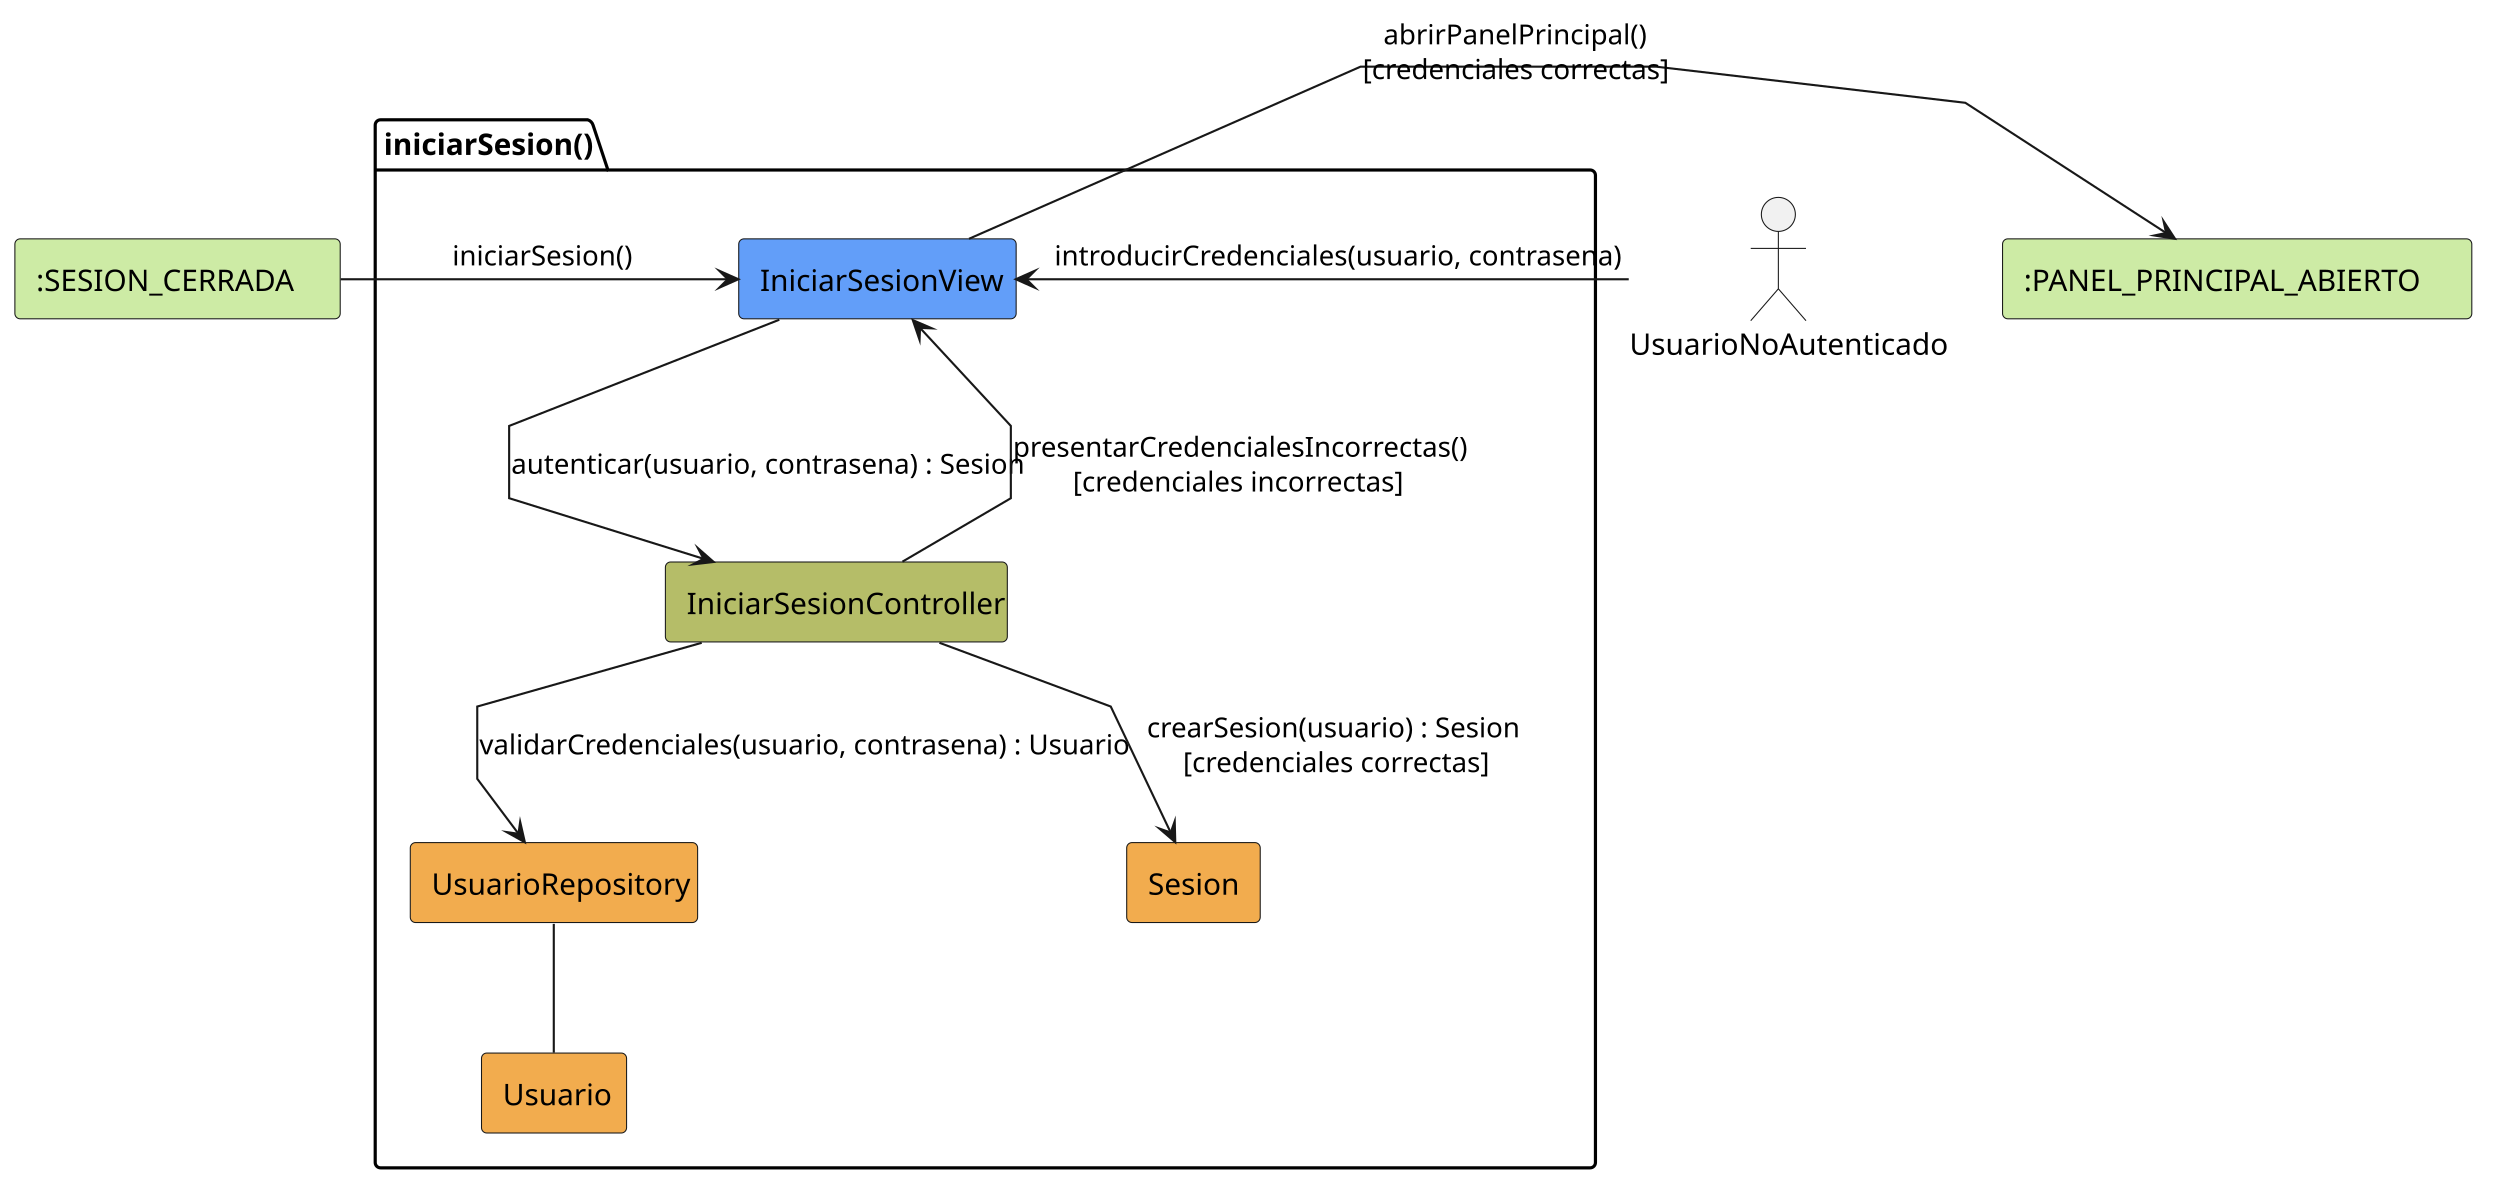
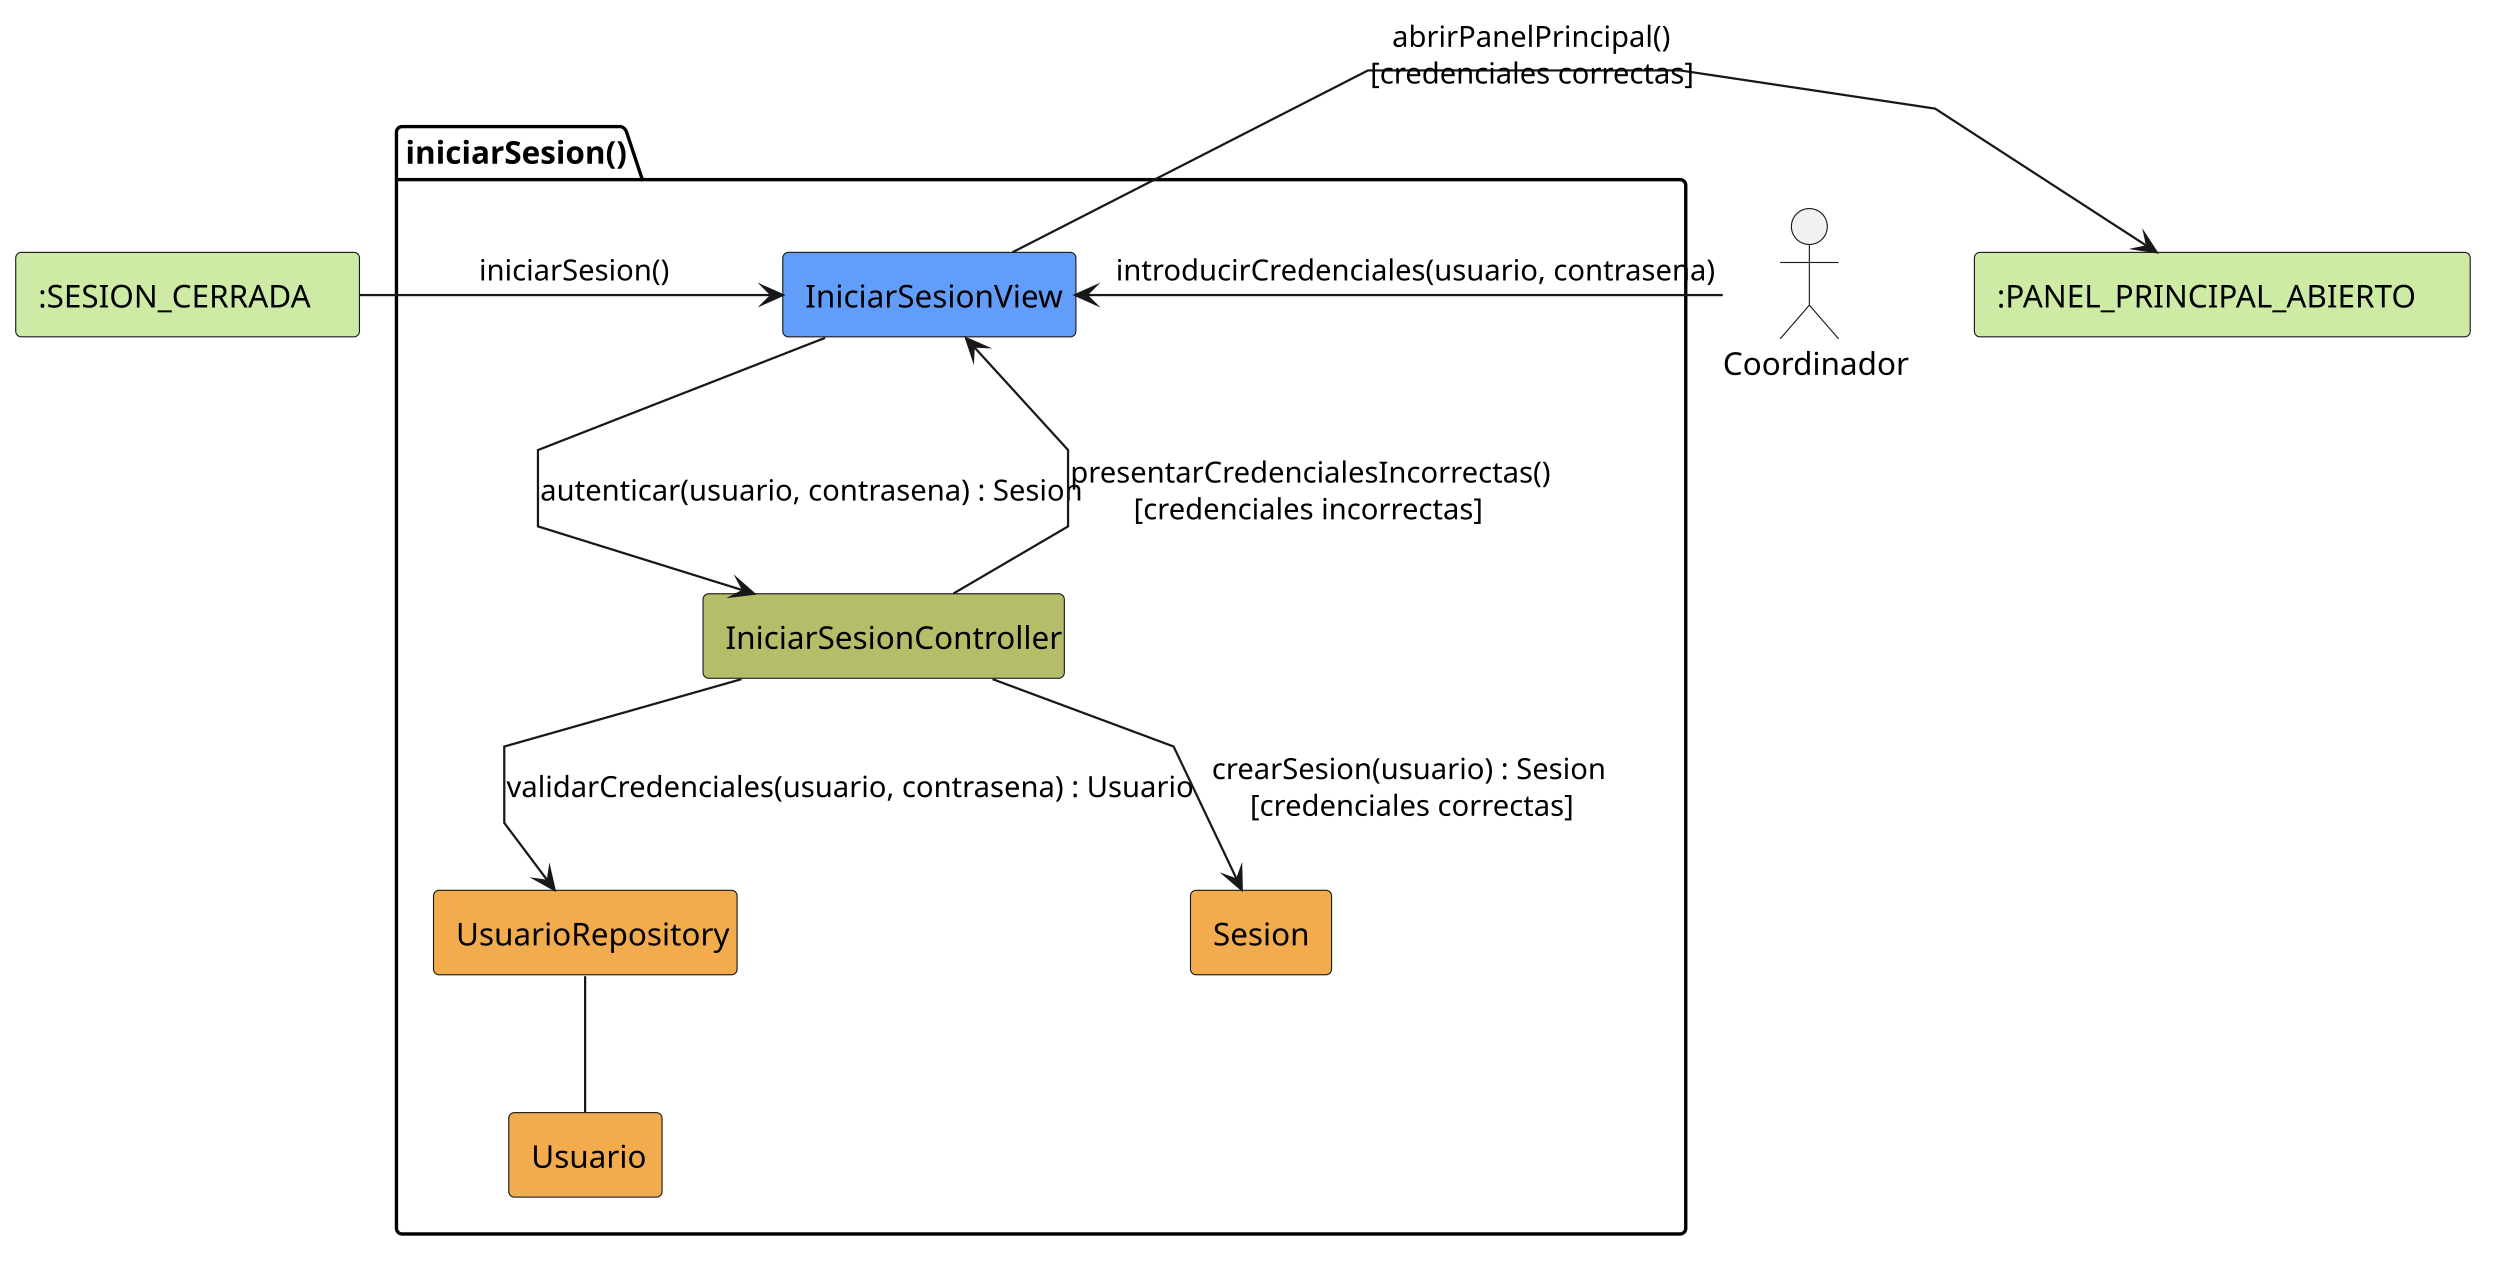
- <svg xmlns="http://www.w3.org/2000/svg" contentStyleType="text/css" data-diagram-type="DESCRIPTION" height="564px" preserveAspectRatio="none" style="width:1176px;height:564px;background:#FFFFFF;" version="1.1" viewBox="0 0 1176 564" width="1176px" zoomAndPan="magnify">
+ <svg xmlns="http://www.w3.org/2000/svg" contentStyleType="text/css" data-diagram-type="DESCRIPTION" height="564px" preserveAspectRatio="none" style="width:1113px;height:564px;background:#FFFFFF;" version="1.1" viewBox="0 0 1113 564" width="1113px" zoomAndPan="magnify">
  <defs />
  <g>
    <g class="cluster" data-qualified-name="iniciarSesion" data-source-line="6" id="ent0003">
      <path d="M179,56.356 L276.469,56.356 A3.75,3.75 0 0 1 278.969,58.856 L285.969,79.966 L748,79.966 A2.5,2.5 0 0 1 750.5,82.466 L750.5,546.856 A2.5,2.5 0 0 1 748,549.356 L179,549.356 A2.5,2.5 0 0 1 176.5,546.856 L176.5,58.856 A2.5,2.5 0 0 1 179,56.356" fill="none" style="stroke:#000000;stroke-width:1.5;" />
      <line style="stroke:#000000;stroke-width:1.5;" x1="176.5" x2="285.969" y1="79.966" y2="79.966" />
      <text fill="#000000" font-family="sans-serif" font-size="14" font-weight="700" lengthAdjust="spacing" textLength="96.469" x="180.5" y="72.89">iniciarSesion()</text>
    </g>
    <g class="entity" data-qualified-name="iniciarSesion.IniciarSesionView" data-source-line="7" id="ent0004">
-       <rect fill="#629EF9" height="37.609" rx="2.5" ry="2.5" style="stroke:#181818;stroke-width:0.5;" width="130.496" x="347.5" y="112.356" />
-       <text fill="#000000" font-family="sans-serif" font-size="14" lengthAdjust="spacing" textLength="110.496" x="357.5" y="136.89">IniciarSesionView</text>
+       <rect fill="#629EF9" height="37.609" rx="2.5" ry="2.5" style="stroke:#181818;stroke-width:0.5;" width="130.496" x="348.5" y="112.356" />
+       <text fill="#000000" font-family="sans-serif" font-size="14" lengthAdjust="spacing" textLength="110.496" x="358.5" y="136.89">IniciarSesionView</text>
    </g>
    <g class="entity" data-qualified-name="iniciarSesion.IniciarSesionController" data-source-line="8" id="ent0005">
      <rect fill="#B5BD68" height="37.609" rx="2.5" ry="2.5" style="stroke:#181818;stroke-width:0.5;" width="160.841" x="313" y="264.356" />
      <text fill="#000000" font-family="sans-serif" font-size="14" lengthAdjust="spacing" textLength="140.841" x="323" y="288.89">IniciarSesionController</text>
    </g>
    <g class="entity" data-qualified-name="iniciarSesion.UsuarioRepository" data-source-line="9" id="ent0006">
      <rect fill="#F2AC4E" height="37.609" rx="2.5" ry="2.5" style="stroke:#181818;stroke-width:0.5;" width="135.158" x="193" y="396.356" />
      <text fill="#000000" font-family="sans-serif" font-size="14" lengthAdjust="spacing" textLength="115.158" x="203" y="420.89">UsuarioRepository</text>
    </g>
    <g class="entity" data-qualified-name="iniciarSesion.Usuario" data-source-line="10" id="ent0007">
      <rect fill="#F2AC4E" height="37.609" rx="2.5" ry="2.5" style="stroke:#181818;stroke-width:0.5;" width="68.241" x="226.5" y="495.356" />
      <text fill="#000000" font-family="sans-serif" font-size="14" lengthAdjust="spacing" textLength="48.241" x="236.5" y="519.89">Usuario</text>
    </g>
    <g class="entity" data-qualified-name="iniciarSesion.Sesion" data-source-line="11" id="ent0008">
      <rect fill="#F2AC4E" height="37.609" rx="2.5" ry="2.5" style="stroke:#181818;stroke-width:0.5;" width="62.807" x="530" y="396.356" />
      <text fill="#000000" font-family="sans-serif" font-size="14" lengthAdjust="spacing" textLength="42.807" x="540" y="420.89">Sesion</text>
    </g>
-     <g class="entity" data-qualified-name="UsuarioNoAutenticado" data-source-line="3" id="ent0001">
-       <ellipse cx="836.541" cy="100.856" fill="#F1F1F1" rx="8" ry="8" style="stroke:#181818;stroke-width:0.5;" />
-       <path d="M836.541,108.856 L836.541,135.856 M823.541,116.856 L849.541,116.856 M836.541,135.856 L823.541,150.856 M836.541,135.856 L849.541,150.856" fill="none" style="stroke:#181818;stroke-width:0.5;" />
-       <text fill="#000000" font-family="sans-serif" font-size="14" lengthAdjust="spacing" textLength="140.082" x="766.5" y="166.89">UsuarioNoAutenticado</text>
+     <g class="entity" data-qualified-name="Coordinador" data-source-line="3" id="ent0001">
+       <ellipse cx="805.524" cy="100.856" fill="#F1F1F1" rx="8" ry="8" style="stroke:#181818;stroke-width:0.5;" />
+       <path d="M805.524,108.856 L805.524,135.856 M792.524,116.856 L818.524,116.856 M805.524,135.856 L792.524,150.856 M805.524,135.856 L818.524,150.856" fill="none" style="stroke:#181818;stroke-width:0.5;" />
+       <text fill="#000000" font-family="sans-serif" font-size="14" lengthAdjust="spacing" textLength="77.048" x="767" y="166.89">Coordinador</text>
    </g>
    <g class="entity" data-qualified-name="SesionCerrada" data-source-line="4" id="ent0002">
      <rect fill="#CDEBA5" height="37.609" rx="2.5" ry="2.5" style="stroke:#181818;stroke-width:0.5;" width="153.034" x="7" y="112.356" />
      <text fill="#000000" font-family="sans-serif" font-size="14" lengthAdjust="spacing" textLength="133.034" x="17" y="136.89">:SESION_CERRADA</text>
    </g>
    <g class="entity" data-qualified-name="PanelPrincipalAbierto" data-source-line="14" id="ent0009">
-       <rect fill="#CDEBA5" height="37.609" rx="2.5" ry="2.5" style="stroke:#181818;stroke-width:0.5;" width="220.737" x="942" y="112.356" />
-       <text fill="#000000" font-family="sans-serif" font-size="14" lengthAdjust="spacing" textLength="200.737" x="952" y="136.89">:PANEL_PRINCIPAL_ABIERTO</text>
+       <rect fill="#CDEBA5" height="37.609" rx="2.5" ry="2.5" style="stroke:#181818;stroke-width:0.5;" width="220.737" x="879" y="112.356" />
+       <text fill="#000000" font-family="sans-serif" font-size="14" lengthAdjust="spacing" textLength="200.737" x="889" y="136.89">:PANEL_PRINCIPAL_ABIERTO</text>
    </g>
    <g class="link" data-entity-1="ent0002" data-entity-2="ent0004" data-link-type="dependency" data-source-line="16" id="lnk10">
-       <path d="M160.22,131.356 C216.99,131.356 288.49,131.356 342.32,131.356" fill="none" id="SesionCerrada-to-IniciarSesionView" style="stroke:#181818;stroke-width:1;" />
-       <polygon fill="#181818" points="347.32,131.356,338.32,127.356,342.32,131.356,338.32,135.356,347.32,131.356" style="stroke:#181818;stroke-width:1;stroke-linejoin:miter;stroke-miterlimit:10;" />
-       <text fill="#000000" font-family="sans-serif" font-size="13" lengthAdjust="spacing" textLength="82.361" x="212.75" y="124.852">iniciarSesion()</text>
+       <path d="M160.04,131.356 C217.16,131.356 289.36,131.356 343.5,131.356" fill="none" id="SesionCerrada-to-IniciarSesionView" style="stroke:#181818;stroke-width:1;" />
+       <polygon fill="#181818" points="348.5,131.356,339.5,127.356,343.5,131.356,339.5,135.356,348.5,131.356" style="stroke:#181818;stroke-width:1;stroke-linejoin:miter;stroke-miterlimit:10;" />
+       <text fill="#000000" font-family="sans-serif" font-size="13" lengthAdjust="spacing" textLength="82.361" x="213.25" y="124.852">iniciarSesion()</text>
    </g>
    <g class="link" data-entity-1="ent0001" data-entity-2="ent0004" data-link-type="dependency" data-source-line="18" id="lnk11">
-       <path d="M766.16,131.356 C685.95,131.356 560.87,131.356 482.82,131.356" fill="none" id="UsuarioNoAutenticado-to-IniciarSesionView" style="stroke:#181818;stroke-width:1;" />
-       <polygon fill="#181818" points="477.82,131.356,486.82,135.356,482.82,131.356,486.82,127.356,477.82,131.356" style="stroke:#181818;stroke-width:1;stroke-linejoin:miter;stroke-miterlimit:10;" />
-       <text fill="#000000" font-family="sans-serif" font-size="13" lengthAdjust="spacing" textLength="252.18" x="496" y="124.852">introducirCredenciales(usuario, contrasena)</text>
+       <path d="M766.97,131.356 C699.89,131.356 565.96,131.356 483.67,131.356" fill="none" id="Coordinador-to-IniciarSesionView" style="stroke:#181818;stroke-width:1;" />
+       <polygon fill="#181818" points="478.67,131.356,487.67,135.356,483.67,131.356,487.67,127.356,478.67,131.356" style="stroke:#181818;stroke-width:1;stroke-linejoin:miter;stroke-miterlimit:10;" />
+       <text fill="#000000" font-family="sans-serif" font-size="13" lengthAdjust="spacing" textLength="252.18" x="496.75" y="124.852">introducirCredenciales(usuario, contrasena)</text>
    </g>
    <g class="link" data-entity-1="ent0004" data-entity-2="ent0005" data-link-type="dependency" data-source-line="20" id="lnk12">
-       <path d="M366.59,150.396 C315.34,170.546 239.5,200.356 239.5,200.356 C239.5,200.356 239.5,234.356 239.5,234.356 C239.5,234.356 287.247,249.239 330.947,262.859" fill="none" id="IniciarSesionView-to-IniciarSesionController" style="stroke:#181818;stroke-width:1;" />
+       <path d="M367.33,150.396 C315.78,170.546 239.5,200.356 239.5,200.356 C239.5,200.356 239.5,234.356 239.5,234.356 C239.5,234.356 287.247,249.239 330.947,262.859" fill="none" id="IniciarSesionView-to-IniciarSesionController" style="stroke:#181818;stroke-width:1;" />
      <polygon fill="#181818" points="335.72,264.346,328.318,257.85,330.947,262.859,325.937,265.487,335.72,264.346" style="stroke:#181818;stroke-width:1;stroke-linejoin:miter;stroke-miterlimit:10;" />
      <text fill="#000000" font-family="sans-serif" font-size="13" lengthAdjust="spacing" textLength="230.515" x="240.5" y="222.852">autenticar(usuario, contrasena) : Sesion</text>
    </g>
    <g class="link" data-entity-1="ent0005" data-entity-2="ent0004" data-link-type="dependency" data-source-line="26" id="lnk15">
-       <path d="M424.5,264.206 C447.72,250.616 475.5,234.356 475.5,234.356 C475.5,234.356 475.5,200.356 475.5,200.356 C475.5,200.356 451.437,174.395 432.777,154.245" fill="none" id="IniciarSesionController-to-IniciarSesionView" style="stroke:#181818;stroke-width:1;" />
-       <polygon fill="#181818" points="429.38,150.576,432.56,159.898,432.777,154.245,438.43,154.462,429.38,150.576" style="stroke:#181818;stroke-width:1;stroke-linejoin:miter;stroke-miterlimit:10;" />
+       <path d="M424.5,264.206 C447.72,250.616 475.5,234.356 475.5,234.356 C475.5,234.356 475.5,200.356 475.5,200.356 C475.5,200.356 451.849,174.421 433.479,154.271" fill="none" id="IniciarSesionController-to-IniciarSesionView" style="stroke:#181818;stroke-width:1;" />
+       <polygon fill="#181818" points="430.11,150.576,433.217,159.922,433.479,154.271,439.129,154.532,430.11,150.576" style="stroke:#181818;stroke-width:1;stroke-linejoin:miter;stroke-miterlimit:10;" />
      <text fill="#000000" font-family="sans-serif" font-size="13" lengthAdjust="spacing" textLength="203.753" x="476.5" y="214.852">presentarCredencialesIncorrectas()</text>
      <text fill="#000000" font-family="sans-serif" font-size="13" lengthAdjust="spacing" textLength="147.399" x="504.677" y="231.203">[credenciales incorrectas]</text>
    </g>
    <g class="link" data-entity-1="ent0005" data-entity-2="ent0006" data-link-type="dependency" data-source-line="22" id="lnk13">
      <path d="M330.09,302.366 C282.14,315.986 224.5,332.356 224.5,332.356 C224.5,332.356 224.5,366.356 224.5,366.356 C224.5,366.356 233.701,378.616 243.891,392.206" fill="none" id="IniciarSesionController-to-UsuarioRepository" style="stroke:#181818;stroke-width:1;" />
      <polygon fill="#181818" points="246.89,396.206,244.691,386.606,243.891,392.206,238.291,391.405,246.89,396.206" style="stroke:#181818;stroke-width:1;stroke-linejoin:miter;stroke-miterlimit:10;" />
      <text fill="#000000" font-family="sans-serif" font-size="13" lengthAdjust="spacing" textLength="292.64" x="225.5" y="354.852">validarCredenciales(usuario, contrasena) : Usuario</text>
    </g>
    <g class="link" data-entity-1="ent0006" data-entity-2="ent0007" data-link-type="association" data-source-line="24" id="lnk14">
      <path d="M260.5,434.596 C260.5,451.946 260.5,477.876 260.5,495.196" fill="none" id="UsuarioRepository-Usuario" style="stroke:#181818;stroke-width:1;" />
    </g>
    <g class="link" data-entity-1="ent0005" data-entity-2="ent0008" data-link-type="dependency" data-source-line="28" id="lnk16">
      <path d="M441.9,302.366 C478.51,315.986 522.5,332.356 522.5,332.356 C522.5,332.356 539.203,367.481 550.693,391.641" fill="none" id="IniciarSesionController-to-Sesion" style="stroke:#181818;stroke-width:1;" />
      <polygon fill="#181818" points="552.84,396.156,552.587,386.311,550.693,391.641,545.362,389.747,552.84,396.156" style="stroke:#181818;stroke-width:1;stroke-linejoin:miter;stroke-miterlimit:10;" />
      <text fill="#000000" font-family="sans-serif" font-size="13" lengthAdjust="spacing" textLength="171.247" x="539.5" y="346.852">crearSesion(usuario) : Sesion</text>
      <text fill="#000000" font-family="sans-serif" font-size="13" lengthAdjust="spacing" textLength="137.281" x="556.483" y="363.203">[credenciales correctas]</text>
    </g>
    <g class="link" data-entity-1="ent0004" data-entity-2="ent0009" data-link-type="dependency" data-source-line="30" id="lnk17">
-       <path d="M455.83,112.316 C521.83,83.296 640,31.356 640,31.356 C640,31.356 779,31.356 779,31.356 C779,31.356 924.5,48.356 924.5,48.356 C924.5,48.356 981.145,85.086 1018.935,109.596" fill="none" id="IniciarSesionView-to-PanelPrincipalAbierto" style="stroke:#181818;stroke-width:1;" />
-       <polygon fill="#181818" points="1023.13,112.316,1017.756,104.063,1018.935,109.596,1013.403,110.775,1023.13,112.316" style="stroke:#181818;stroke-width:1;stroke-linejoin:miter;stroke-miterlimit:10;" />
-       <text fill="#000000" font-family="sans-serif" font-size="13" lengthAdjust="spacing" textLength="117.768" x="650.756" y="20.852">abrirPanelPrincipal()</text>
-       <text fill="#000000" font-family="sans-serif" font-size="13" lengthAdjust="spacing" textLength="137.281" x="641" y="37.203">[credenciales correctas]</text>
+       <path d="M450.73,112.316 C507.45,83.296 609,31.356 609,31.356 C609,31.356 748,31.356 748,31.356 C748,31.356 861.5,48.356 861.5,48.356 C861.5,48.356 918.145,85.086 955.935,109.596" fill="none" id="IniciarSesionView-to-PanelPrincipalAbierto" style="stroke:#181818;stroke-width:1;" />
+       <polygon fill="#181818" points="960.13,112.316,954.756,104.063,955.935,109.596,950.403,110.775,960.13,112.316" style="stroke:#181818;stroke-width:1;stroke-linejoin:miter;stroke-miterlimit:10;" />
+       <text fill="#000000" font-family="sans-serif" font-size="13" lengthAdjust="spacing" textLength="117.768" x="619.756" y="20.852">abrirPanelPrincipal()</text>
+       <text fill="#000000" font-family="sans-serif" font-size="13" lengthAdjust="spacing" textLength="137.281" x="610" y="37.203">[credenciales correctas]</text>
    </g>
  </g>
</svg>
